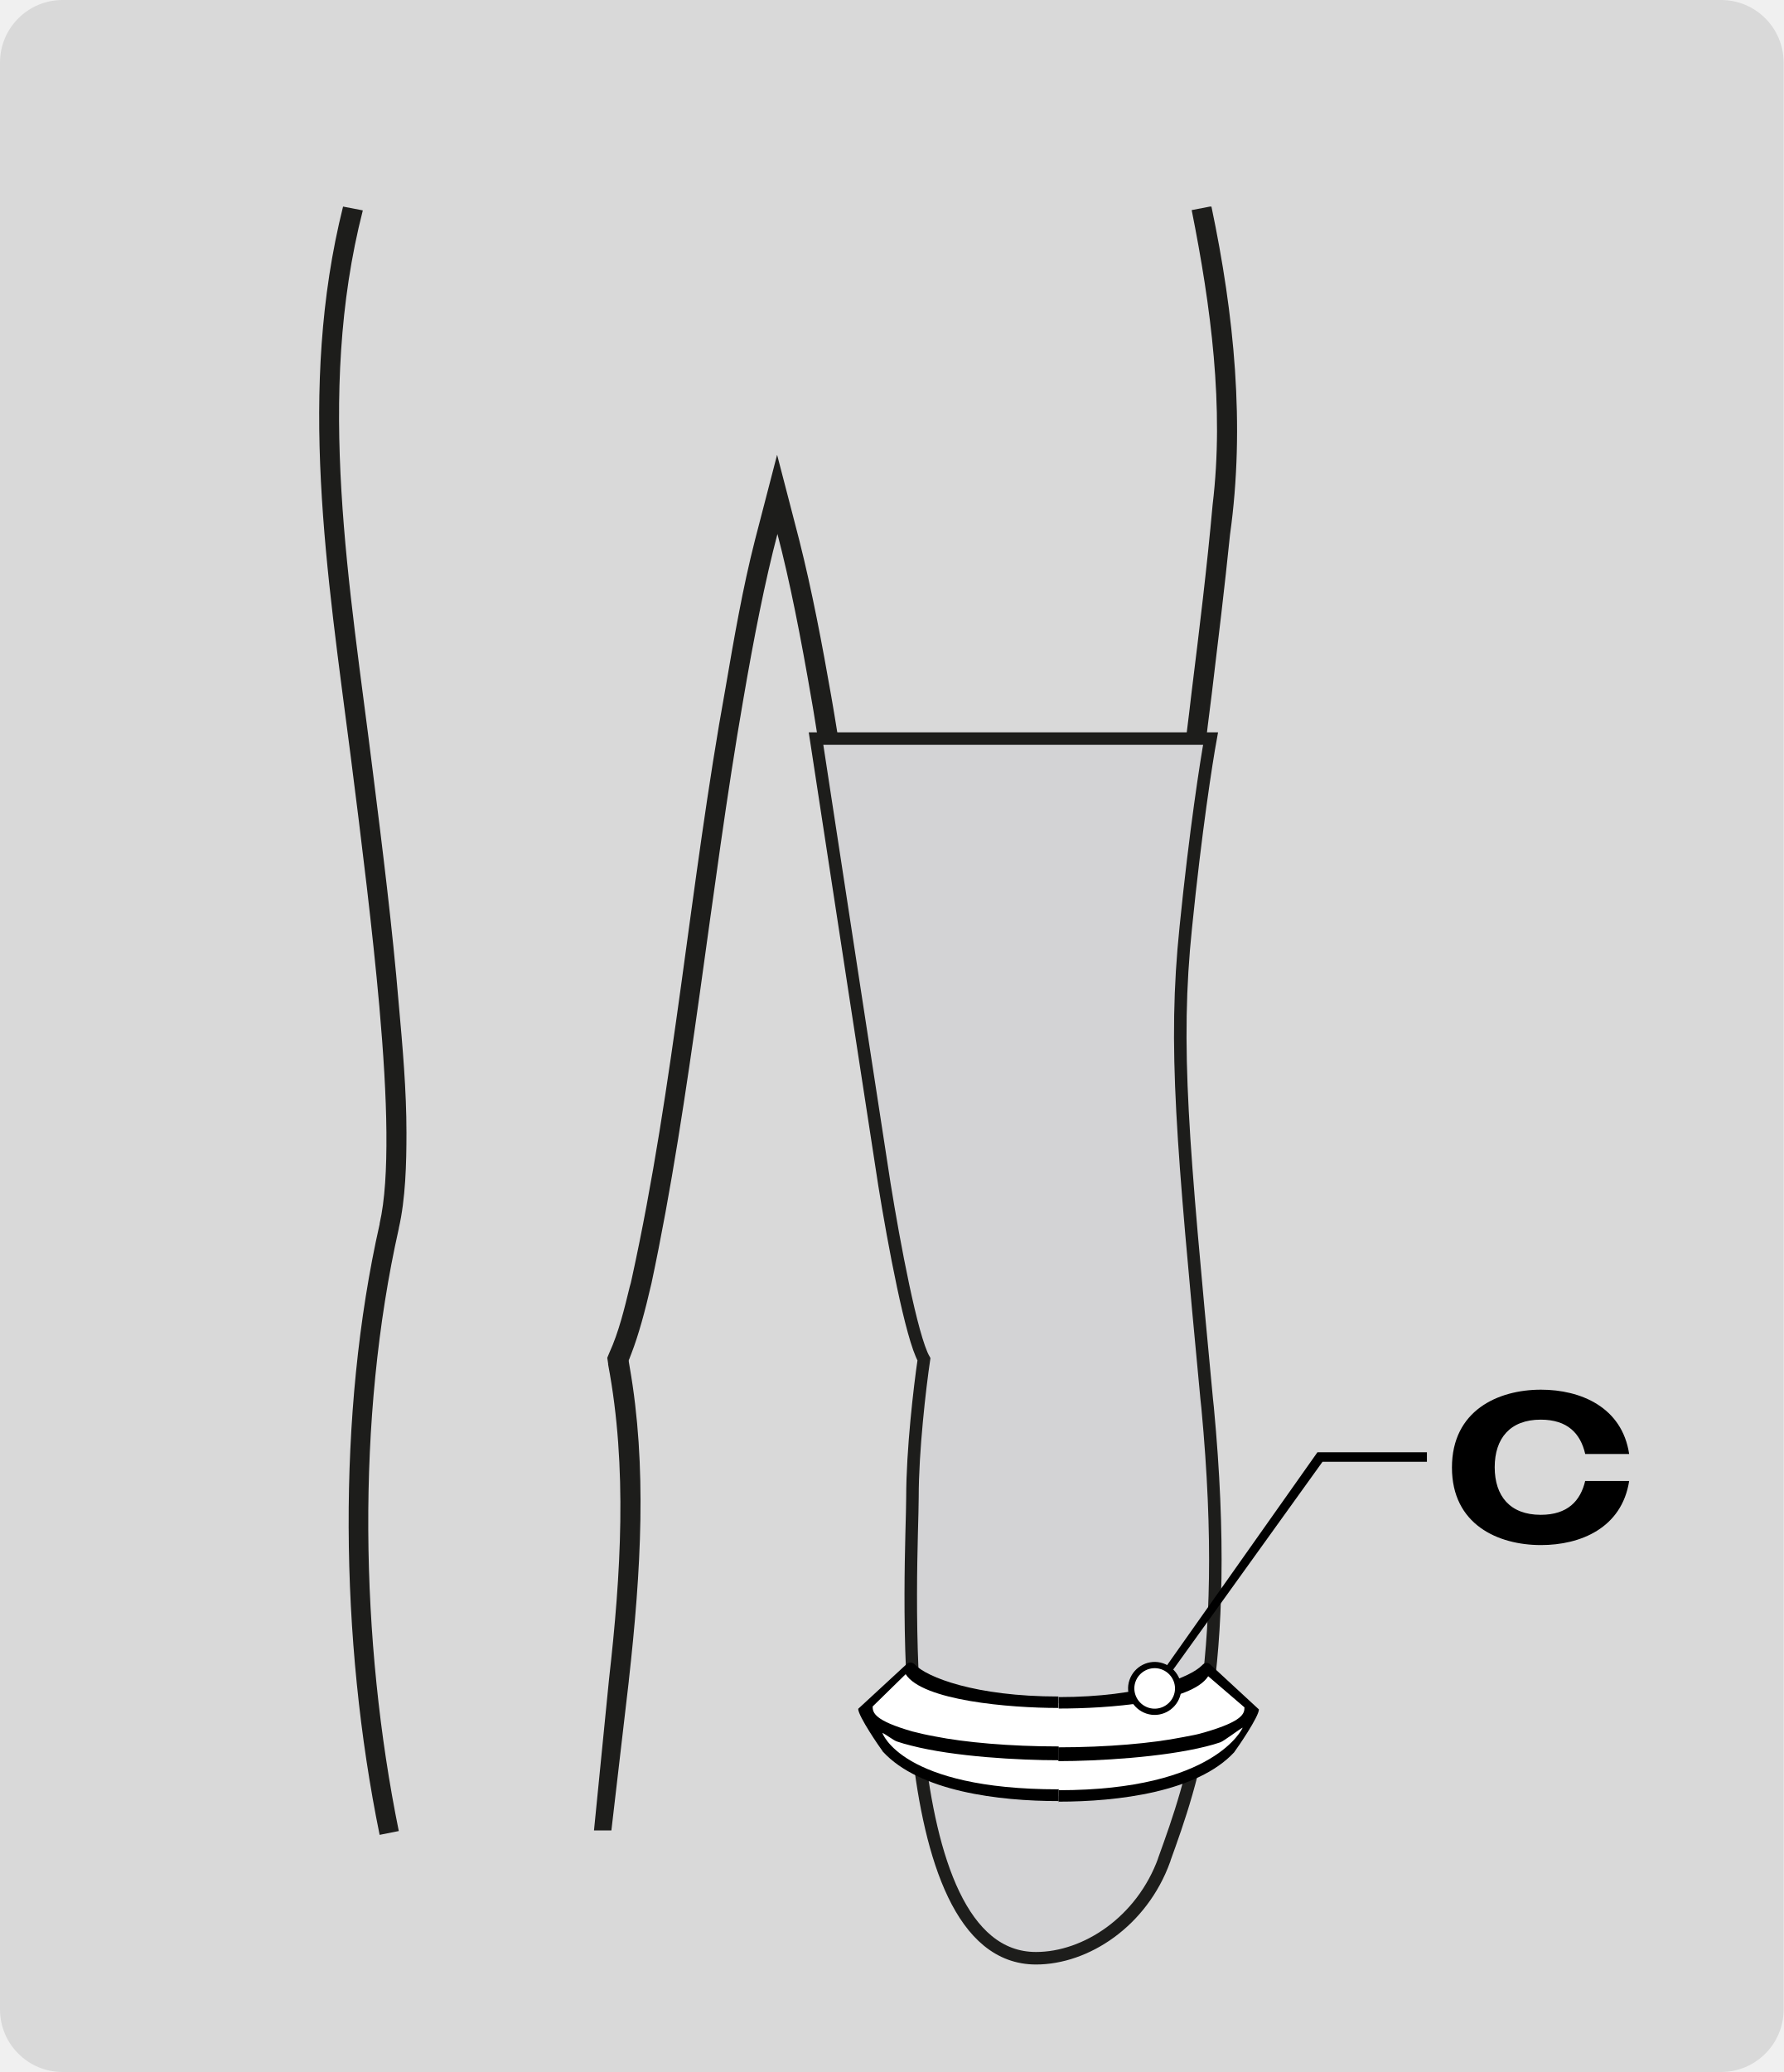
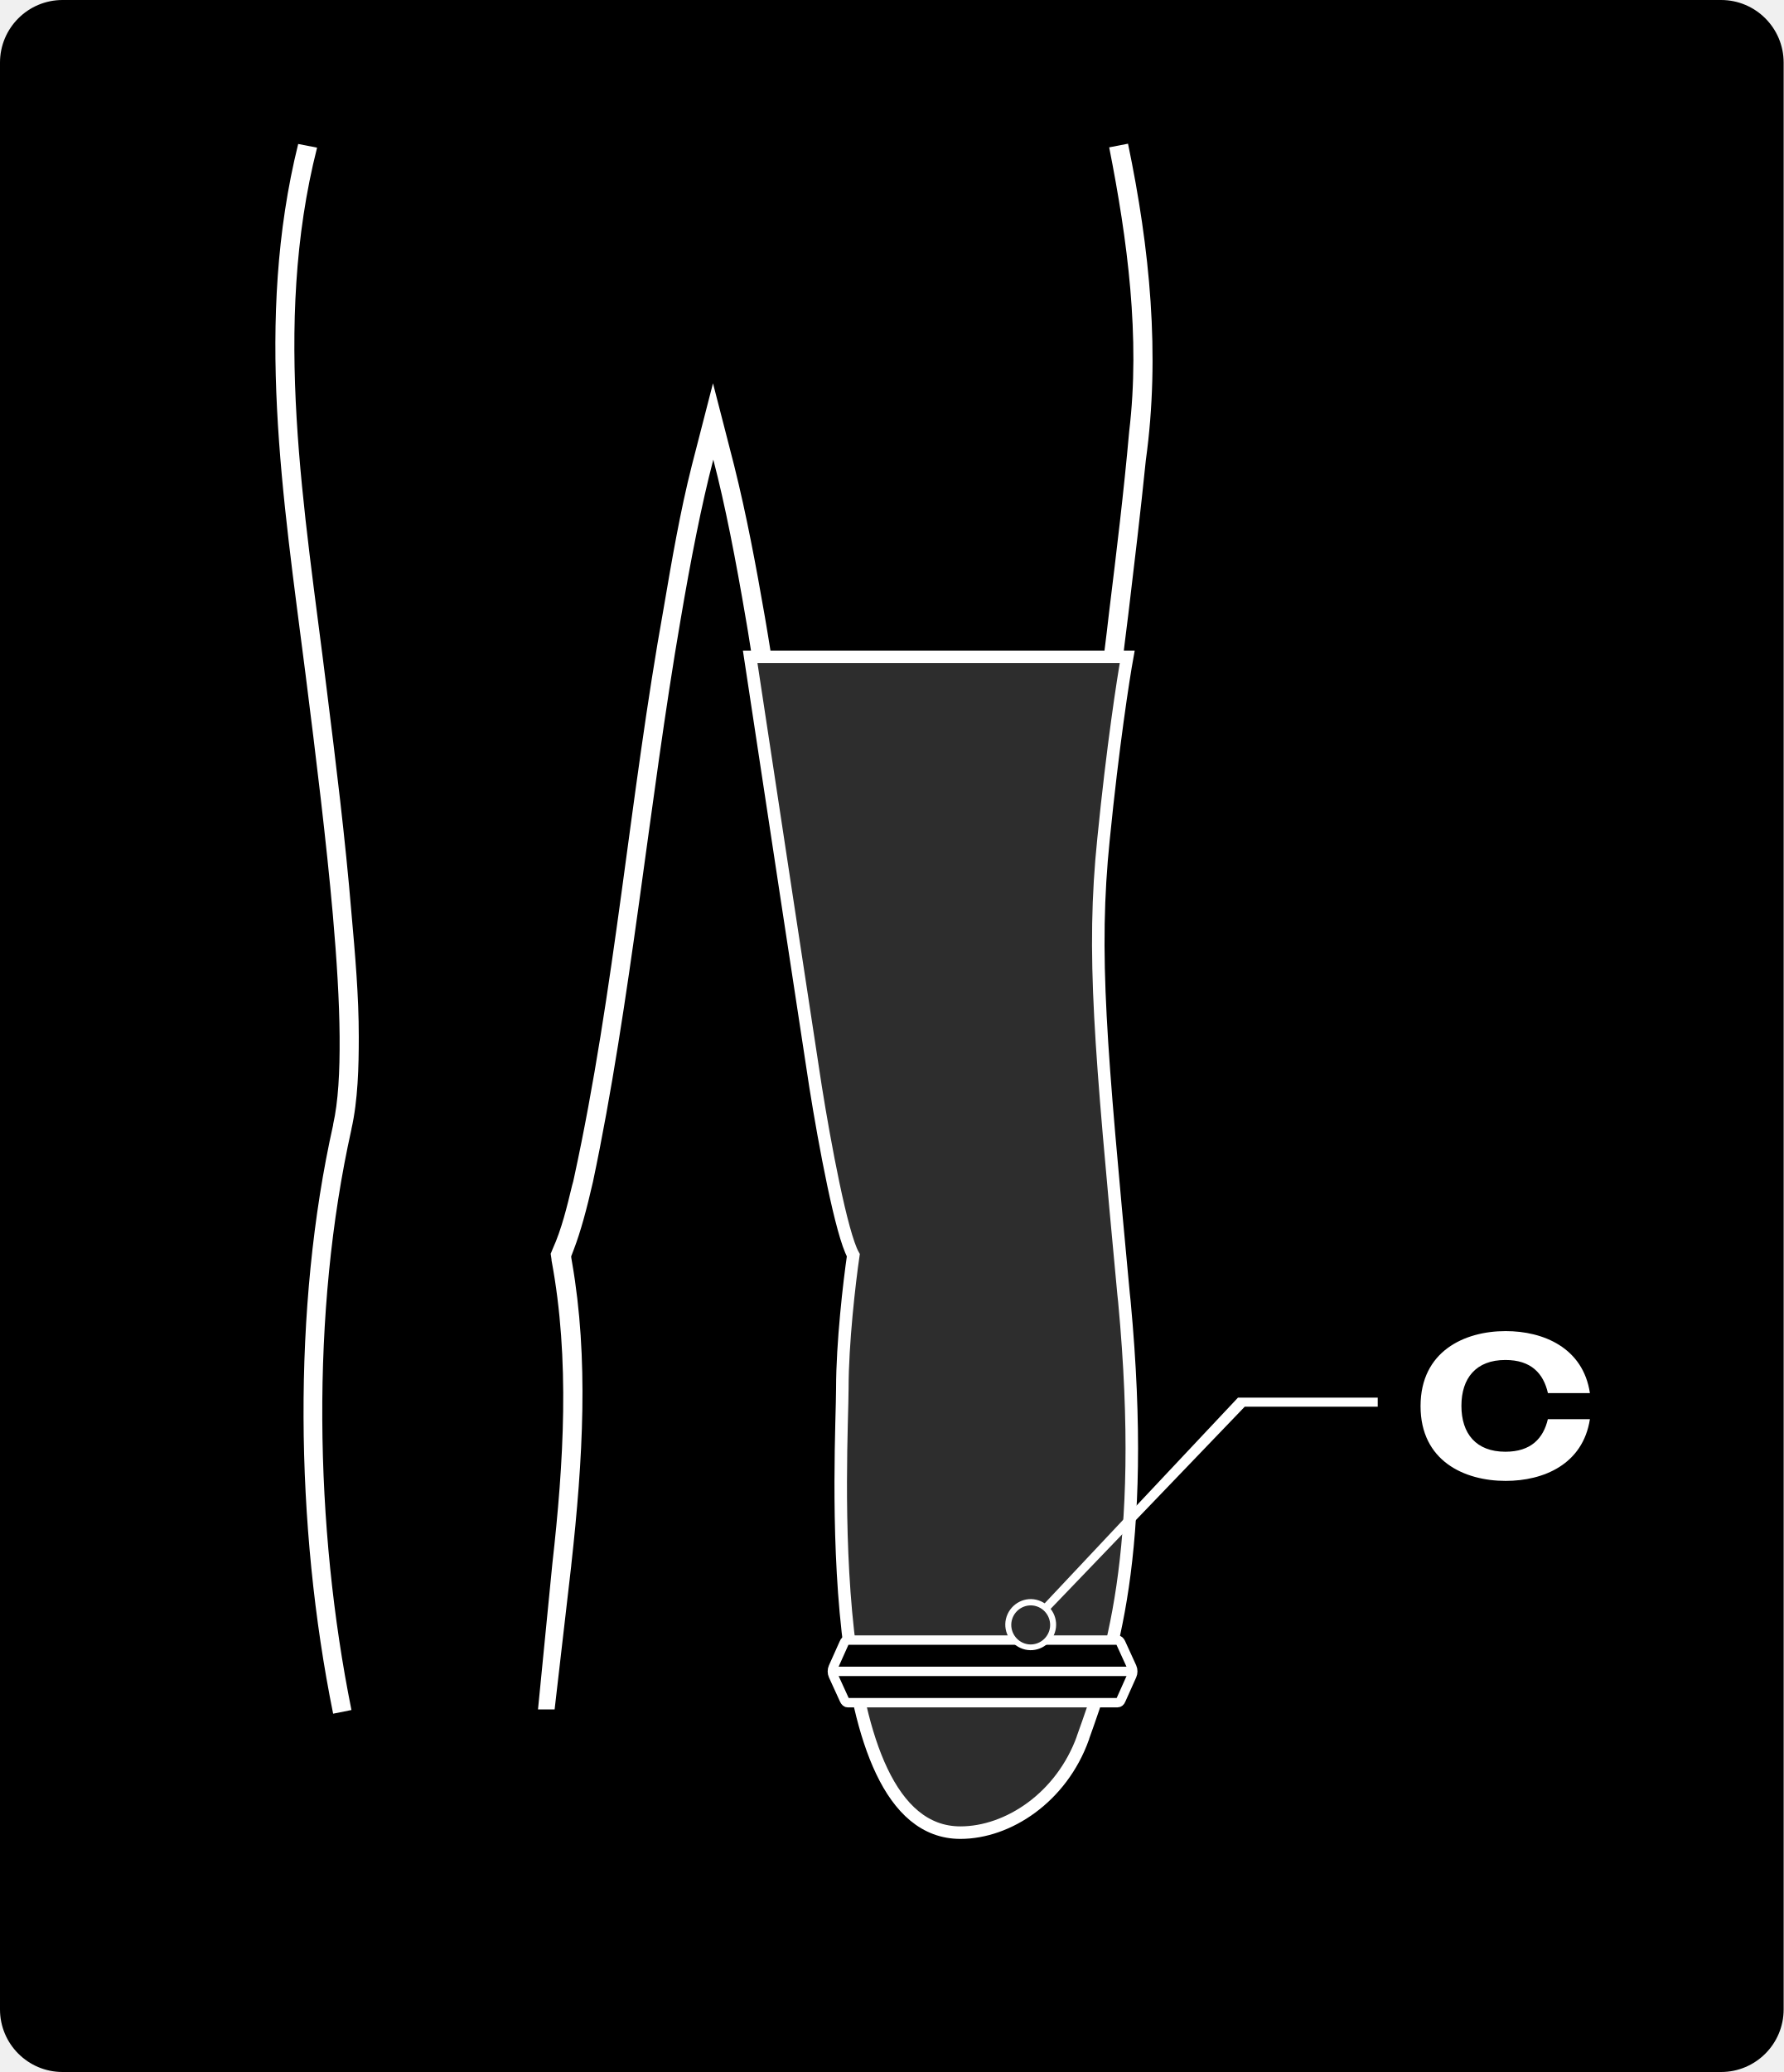
<svg xmlns="http://www.w3.org/2000/svg" width="285" height="331" viewBox="0 0 285 331" fill="none">
-   <rect width="285" height="331" rx="10" fill="#D9D9D9" />
-   <g clip-path="url(#clip0_2737_441)">
-     <path fill-rule="evenodd" clip-rule="evenodd" d="M193.57 33C197.198 50.269 198.988 67.914 196.538 85.418C195.69 93.724 194.654 102.312 193.617 110.899C193.193 114.231 192.769 117.563 192.392 120.895C190.649 134.926 188.953 148.676 187.822 160.736C187.163 168.197 186.738 175.002 186.644 180.915C186.597 186.78 186.927 191.755 187.728 195.462V195.556C194.183 224.181 194.088 258.204 188.67 288.19H185.466C190.885 258.861 191.12 225.167 184.665 196.26V196.166C183.582 191.379 183.44 185.842 183.44 180.915C183.44 174.157 183.912 167.212 184.524 160.407C185.655 148.347 187.21 136.24 188.717 124.18C189.283 119.628 189.895 115.029 190.413 110.477C191.638 100.575 192.863 90.627 193.759 80.631C195.643 65.051 193.476 48.908 190.413 33.563L193.57 32.953V33Z" fill="#1D1D1B" />
-     <path fill-rule="evenodd" clip-rule="evenodd" d="M100.471 268.527C102.45 250.836 103.392 234.224 100.612 218.362C100.565 218.081 100.518 217.799 100.471 217.518V217.377V217.33V217.236L100.518 217.189C100.659 216.861 100.753 216.532 100.895 216.204C102.025 213.294 103.062 209.493 104.099 204.988C110.412 175.424 113.522 141.871 118.751 111.838C120.447 101.936 122.238 92.832 124.217 85.324C124.217 85.324 124.217 85.324 124.217 85.277C126.195 92.785 127.986 101.936 129.682 111.838C129.776 112.448 129.918 113.105 130.012 113.762C131.567 123.194 133.074 133.236 134.535 143.326C134.629 143.889 134.676 144.452 134.77 144.968L134.912 146.047V146.376C135.242 148.253 135.524 150.177 135.76 152.054L136.043 154.072C136.561 157.826 137.126 161.58 137.644 165.241C138.775 173.031 139.906 180.492 141.037 187.296C142.12 193.819 143.251 199.779 144.382 204.847V204.988C145.466 209.446 146.502 213.247 147.633 216.204C147.774 216.532 147.868 216.861 148.01 217.142V217.33C148.01 217.33 147.915 217.752 147.915 217.94C147.868 218.315 147.774 218.738 147.727 219.113C145.371 233.285 145.654 248.865 147.115 265.243C147.774 272.751 148.669 280.447 149.659 288.237H152.91C151.92 280.494 151.072 272.751 150.365 264.961C148.952 249.569 148.34 233.285 151.261 217.94V217.799L151.449 216.861L150.978 216.11C149.423 212.402 148.34 208.085 147.539 204.237C146.125 198.559 145.041 192.693 144.146 186.827C142.497 177.16 141.131 167.352 139.717 157.545C139.529 156.278 139.341 155.011 139.199 153.697C138.681 150.083 138.163 146.47 137.644 142.903V142.622C136.372 133.236 134.959 123.898 133.357 114.372C133.168 113.339 133.027 112.307 132.839 111.321C131.378 102.968 129.776 94.475 127.703 86.262C127.373 84.901 124.546 74.155 124.17 72.653C123.793 74.061 120.966 84.995 120.636 86.262C118.657 94.005 117.291 101.983 115.924 109.914C110.224 141.308 107.774 173.171 100.942 204.284C100.848 204.706 100.753 205.176 100.612 205.598C99.764 209.071 98.869 212.825 97.361 216.11L97.031 216.907L97.173 217.846V217.987C100.282 234.411 99.199 251.634 97.314 268.246L94.911 292.413H97.691C97.691 292.413 99.764 274.581 100.471 268.574V268.527Z" fill="#1D1D1B" />
-     <path fill-rule="evenodd" clip-rule="evenodd" d="M60.659 293.117C54.298 262.005 53.827 225.777 60.659 195.556V195.462C61.507 191.755 61.789 186.78 61.742 180.914C61.695 175.002 61.271 168.197 60.611 160.736C59.528 148.629 57.832 134.879 56.041 120.848C52.272 91.518 47.514 62.189 54.816 33L57.973 33.61C50.388 63.221 55.9 93.583 59.575 123.288C61.13 135.677 62.685 148.065 63.721 160.454C64.334 167.259 64.946 174.157 64.946 180.961C64.946 185.889 64.805 191.473 63.721 196.213V196.26C56.889 226.622 57.549 262.192 63.721 292.507" fill="#1D1D1B" />
-     <path d="M186.031 297.106C182.451 307.008 173.499 312.827 165.536 312.827C141.696 312.827 145.795 248.584 145.795 239.198C145.795 231.69 146.973 221.601 147.633 217.143C145.654 213.67 142.827 198.606 141.319 189.221C140.141 181.712 133.545 138.586 130.389 117.985H193.429C192.769 121.599 191.026 132.72 189.471 148.16C187.492 167.259 188.953 182.463 192.816 223.525L192.957 224.839C196.915 266.838 190.507 284.671 186.031 297.06V297.106Z" fill="#D3D3D5" stroke="#1D1D1B" stroke-width="2" stroke-miterlimit="10" />
-     <path d="M138.21 273.126L145.136 266.51L148.151 268.621L165.348 272.282L181.556 271.484L188.482 269.372L193.334 266.51L199.931 273.361L198.564 276.834L195.36 280.916L187.304 284.952L169.541 286.97L156.915 286.266L146.785 283.357L142.733 281.104L139.812 276.881L138.21 273.126Z" fill="white" />
-     <path d="M169.117 285.844C144.005 285.844 140.989 276.833 140.989 276.833C141.508 277.021 142.733 278.007 143.298 278.194C144.005 278.429 144.759 278.664 145.56 278.851C152.438 280.635 162.851 281.198 169.164 281.198V278.992C161.296 278.992 154.134 278.335 149.423 277.397C148.104 277.162 146.879 276.88 145.795 276.599C139.717 274.863 139.435 273.596 139.435 272.61L144.711 267.448C147.397 271.671 161.296 272.845 169.117 272.845V271.015C155.831 271.015 148.057 267.917 146.172 265.899C145.795 265.524 145.277 265.477 144.9 265.806L137.126 272.985C137.126 274.159 140.565 279.133 140.989 279.696C140.989 279.743 141.037 279.79 141.084 279.837C146.926 286.172 159.553 287.721 169.164 287.721V285.75L169.117 285.844Z" fill="black" />
-     <path d="M169.117 287.814C178.682 287.814 191.308 286.265 197.198 279.93C197.245 279.883 197.245 279.836 197.292 279.79C197.716 279.226 201.155 274.252 201.155 273.079L193.381 265.899C193.004 265.524 192.486 265.571 192.109 265.993C190.225 267.964 182.451 271.108 169.164 271.108V272.938C176.985 272.938 190.366 272 193.052 267.776L198.847 272.75C198.847 273.736 198.611 274.956 192.486 276.739C191.403 277.068 190.178 277.302 188.858 277.537C184.147 278.476 176.985 279.133 169.117 279.133V281.338C175.383 281.338 185.843 280.728 192.722 278.992C193.523 278.804 194.277 278.569 194.983 278.335C195.549 278.147 198.046 276.223 198.564 275.988C198.564 275.988 194.277 285.984 169.164 285.984V287.955L169.117 287.814Z" fill="black" />
-     <path d="M253.296 236.594H260.316C259.138 244.103 252.542 246.824 246.229 246.824C239.35 246.824 232 243.54 232 234.436C232 225.332 239.35 222 246.229 222C252.542 222 259.185 224.769 260.316 232.277H253.296C252.542 228.992 250.469 226.787 246.182 226.787C241.282 226.787 238.832 229.79 238.832 234.389C238.832 238.988 241.282 241.991 246.182 241.991C250.469 241.991 252.542 239.785 253.296 236.547V236.594Z" fill="black" />
-     <path d="M185.096 270L184 269.526L210.506 232H228V233.516H211.319L185.096 270Z" fill="black" />
-     <path d="M188.057 270.921C187.398 272.892 185.278 273.925 183.346 273.314C181.367 272.657 180.331 270.546 180.943 268.622C181.603 266.651 183.723 265.618 185.655 266.228C187.633 266.885 188.67 268.997 188.057 270.921Z" fill="white" />
-     <path d="M188.528 271.062C189.282 268.856 188.057 266.463 185.843 265.712C183.628 264.961 181.226 266.181 180.472 268.387C179.718 270.593 180.943 272.986 183.157 273.737C185.372 274.487 187.775 273.267 188.528 271.062C189.282 268.856 187.775 273.267 188.528 271.062ZM181.414 268.715C181.979 267.026 183.817 266.088 185.513 266.651C187.209 267.214 188.152 269.044 187.586 270.733C187.021 272.423 185.183 273.361 183.487 272.798C181.791 272.235 180.849 270.405 181.414 268.715C181.979 267.026 180.849 270.405 181.414 268.715Z" fill="black" />
+   <rect width="285" height="331" rx="10" fill="black" />
+   <g clip-path="url(#clip0_9391_4623)">
+     <path fill-rule="evenodd" clip-rule="evenodd" d="M180.248 22.998C183.715 39.646 185.426 56.656 183.085 73.531C182.274 81.538 181.284 89.817 180.293 98.096C179.888 101.308 179.482 104.52 179.122 107.731C177.456 121.258 175.835 134.513 174.755 146.14C174.124 153.333 173.719 159.892 173.629 165.593C173.584 171.247 173.899 176.043 174.665 179.617V179.707C180.833 207.303 180.743 240.102 175.565 269.009H172.503C177.681 240.735 177.907 208.253 171.738 180.386V180.295C170.702 175.681 170.567 170.343 170.567 165.593C170.567 159.078 171.018 152.383 171.603 145.823C172.684 134.196 174.169 122.525 175.61 110.898C176.151 106.51 176.736 102.077 177.231 97.688C178.402 88.143 179.573 78.552 180.428 68.916C182.229 53.897 180.158 38.334 177.231 23.541L180.248 22.953V22.998Z" fill="white" />
+     <path fill-rule="evenodd" clip-rule="evenodd" d="M91.277 250.055C93.168 233 94.069 216.985 91.412 201.694C91.367 201.423 91.322 201.152 91.277 200.88V200.744V200.699V200.609L91.322 200.563C91.457 200.247 91.547 199.93 91.682 199.613C92.763 196.809 93.753 193.144 94.744 188.801C100.777 160.301 103.749 127.954 108.747 99.001C110.368 89.456 112.079 80.679 113.97 73.441C113.97 73.441 113.97 73.441 113.97 73.396C115.861 80.634 117.572 89.456 119.193 99.001C119.283 99.59 119.418 100.223 119.508 100.856C120.994 109.949 122.435 119.63 123.831 129.357C123.921 129.9 123.966 130.443 124.056 130.94L124.191 131.981V132.297C124.506 134.107 124.776 135.962 125.001 137.771L125.271 139.717C125.767 143.336 126.307 146.955 126.802 150.484C127.883 157.993 128.963 165.186 130.044 171.746C131.08 178.034 132.16 183.78 133.241 188.666V188.801C134.276 193.099 135.267 196.763 136.348 199.613C136.483 199.93 136.573 200.247 136.708 200.518V200.699C136.708 200.699 136.618 201.106 136.618 201.287C136.573 201.649 136.483 202.056 136.438 202.418C134.186 216.081 134.457 231.1 135.852 246.889C136.483 254.127 137.338 261.546 138.284 269.056H141.391C140.445 261.591 139.635 254.127 138.959 246.617C137.608 231.779 137.023 216.081 139.815 201.287V201.152L139.995 200.247L139.544 199.523C138.059 195.949 137.023 191.787 136.258 188.077C134.907 182.604 133.871 176.949 133.016 171.294C131.44 161.974 130.134 152.519 128.783 143.064C128.603 141.843 128.423 140.621 128.288 139.355C127.793 135.871 127.297 132.388 126.802 128.95V128.678C125.587 119.63 124.236 110.628 122.705 101.444C122.525 100.449 122.39 99.454 122.21 98.504C120.814 90.451 119.283 82.263 117.302 74.346C116.987 73.034 114.285 62.674 113.925 61.227C113.565 62.584 110.863 73.124 110.548 74.346C108.657 81.81 107.351 89.501 106.045 97.147C100.597 127.412 98.256 158.129 91.727 188.123C91.637 188.53 91.547 188.982 91.412 189.389C90.602 192.737 89.746 196.356 88.305 199.523L87.99 200.292L88.125 201.197V201.333C91.097 217.166 90.061 233.769 88.26 249.784L85.964 273.082H88.62C88.62 273.082 90.602 255.891 91.277 250.1V250.055Z" fill="white" />
+     <path fill-rule="evenodd" clip-rule="evenodd" d="M53.23 273.761C47.152 243.768 46.702 208.843 53.23 179.709V179.618C54.041 176.044 54.311 171.249 54.266 165.594C54.221 159.894 53.816 153.334 53.185 146.141C52.15 134.47 50.529 121.214 48.818 107.688C45.216 79.413 40.668 51.139 47.647 23L50.664 23.588C43.415 52.134 48.683 81.404 52.195 110.04C53.681 121.984 55.166 133.927 56.157 145.87C56.742 152.43 57.328 159.08 57.328 165.639C57.328 170.39 57.193 175.773 56.157 180.342V180.387C49.628 209.657 50.259 243.949 56.157 273.173" fill="white" />
+     <path d="M173.044 277.608C169.622 287.153 161.067 292.763 153.457 292.763C130.674 292.763 134.592 230.831 134.592 221.783C134.592 214.544 135.717 204.818 136.348 200.52C134.456 197.173 131.755 182.651 130.314 173.603C129.188 166.365 122.885 124.79 119.868 104.93H180.113C179.482 108.413 177.816 119.135 176.33 134.019C174.439 152.431 175.835 167.088 179.527 206.673L179.662 207.939C183.444 248.429 177.321 265.62 173.044 277.563V277.608Z" fill="#2D2D2D" stroke="white" stroke-width="2" stroke-miterlimit="10" />
+     <path d="M178.552 262H135.413C135.203 262 134.992 262.157 134.887 262.439L133.132 266.357C132.956 266.734 132.956 267.266 133.132 267.643L134.922 271.561C135.062 271.843 135.238 272 135.448 272H178.587C178.797 272 179.008 271.843 179.113 271.561L180.868 267.643C181.044 267.266 181.044 266.734 180.868 266.357L179.078 262.439C178.938 262.157 178.762 262 178.552 262Z" fill="black" stroke="white" stroke-width="1.5" stroke-miterlimit="10" />
+     <path d="M133 267L181 267" stroke="white" stroke-width="1.5" stroke-miterlimit="10" />
+     <path d="M247.336 226.71H254.045C252.919 233.948 246.616 236.572 240.582 236.572C234.008 236.572 226.984 233.405 226.984 224.629C226.984 215.853 234.008 212.641 240.582 212.641C246.616 212.641 252.964 215.31 254.045 222.548H247.336C246.616 219.381 244.634 217.255 240.537 217.255C235.854 217.255 233.513 220.15 233.513 224.584C233.513 229.017 235.854 231.913 240.537 231.913C244.634 231.913 246.616 229.786 247.336 226.665V226.71Z" fill="white" />
+     <path d="M165.434 259.555L164.083 259.148L197.808 223.273H220.141V224.721H198.888L165.434 259.555Z" fill="white" />
+     <path d="M168.091 260.692C167.461 262.592 165.435 263.588 163.588 263C161.697 262.366 160.707 260.33 161.292 258.476C161.923 256.576 163.949 255.58 165.795 256.168C167.686 256.802 168.676 258.838 168.091 260.692Z" fill="#2D2D2D" />
+     <path d="M168.541 260.824C169.262 258.698 168.091 256.391 165.975 255.667C163.859 254.943 161.562 256.119 160.842 258.246C160.121 260.372 161.292 262.679 163.408 263.403C165.524 264.127 167.821 262.951 168.541 260.824C169.262 258.698 167.821 262.951 168.541 260.824ZM161.742 258.608C162.283 256.979 164.039 256.074 165.66 256.617C167.28 257.16 168.181 258.924 167.641 260.553C167.1 262.181 165.344 263.086 163.723 262.543C162.103 262.001 161.202 260.236 161.742 258.608C162.283 256.979 161.202 260.236 161.742 258.608Z" fill="white" />
  </g>
  <defs>
-     <clipPath id="clip0_2737_441">
-       <rect width="227" height="281" fill="white" transform="translate(51 33)" />
+     <clipPath id="clip0_9391_4623">
+       <rect width="210" height="277" fill="white" transform="translate(44 23)" />
    </clipPath>
  </defs>
</svg>
